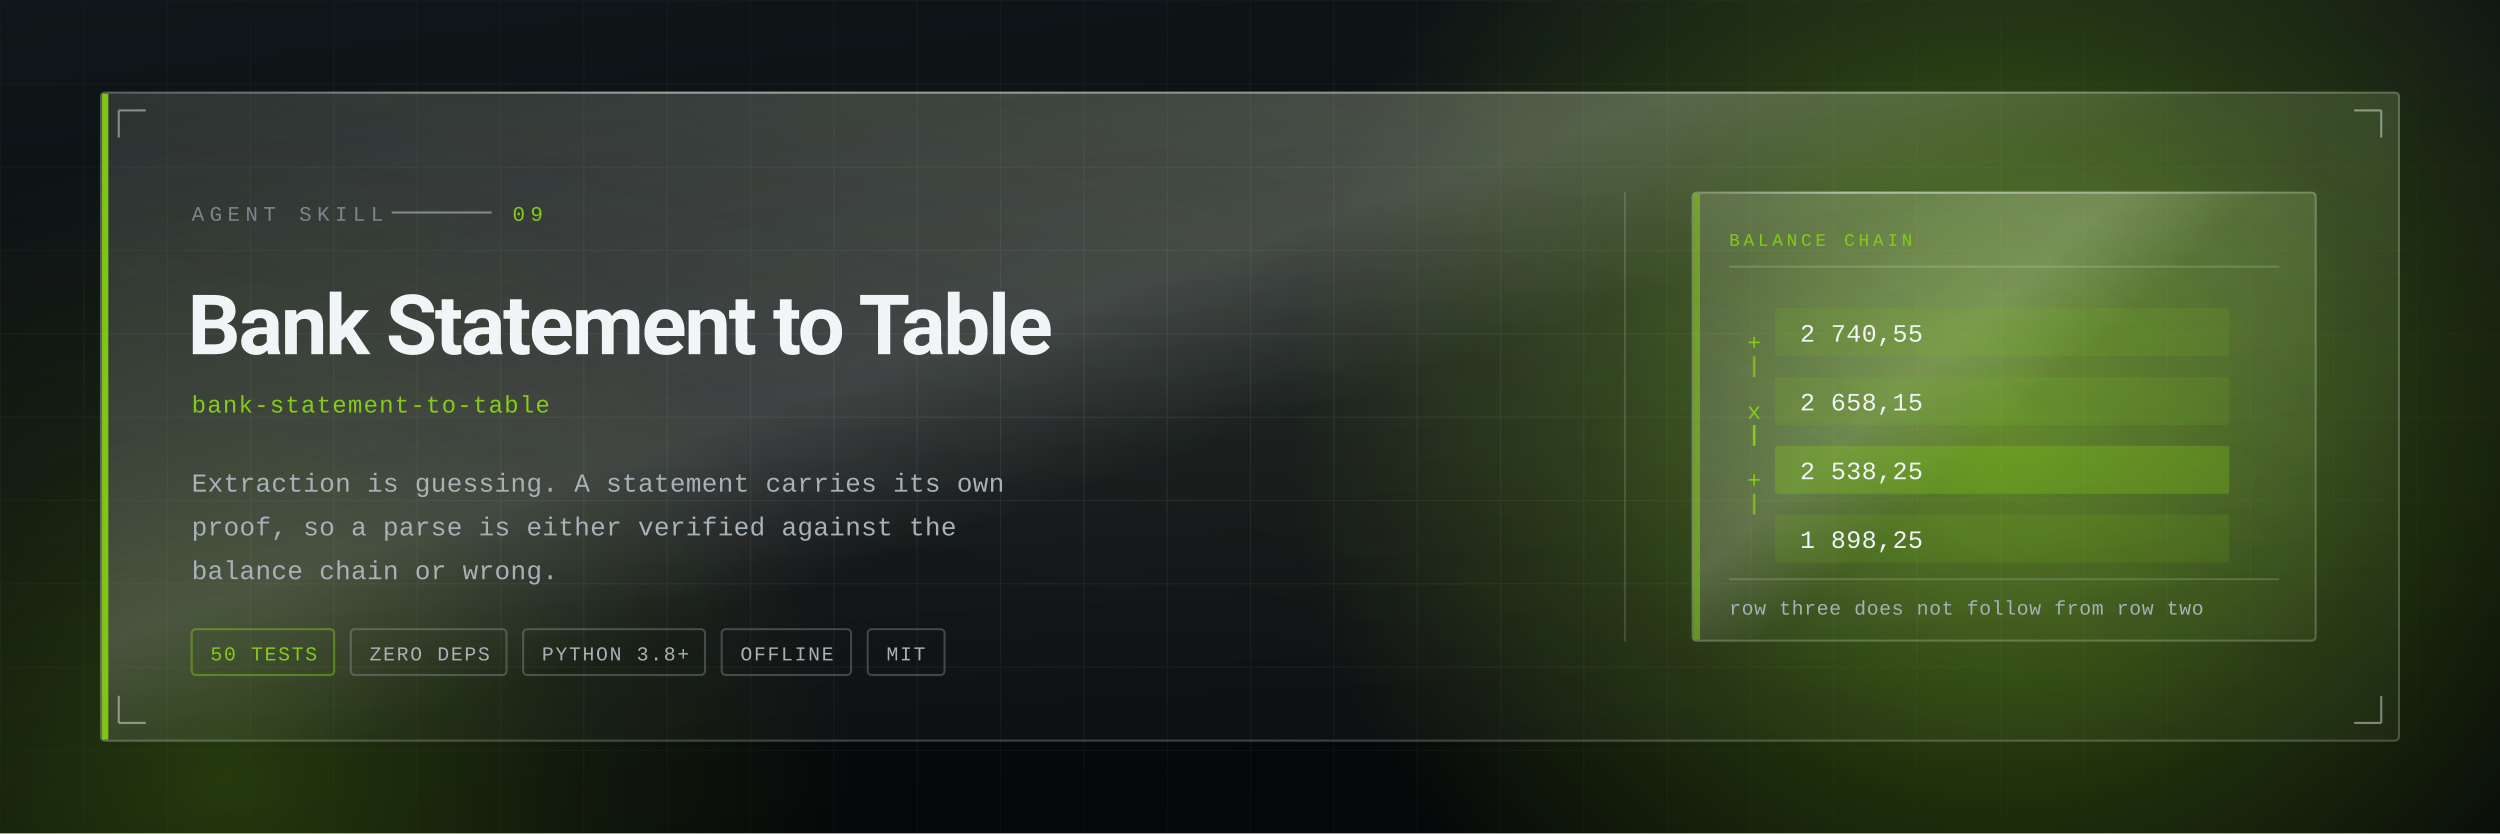
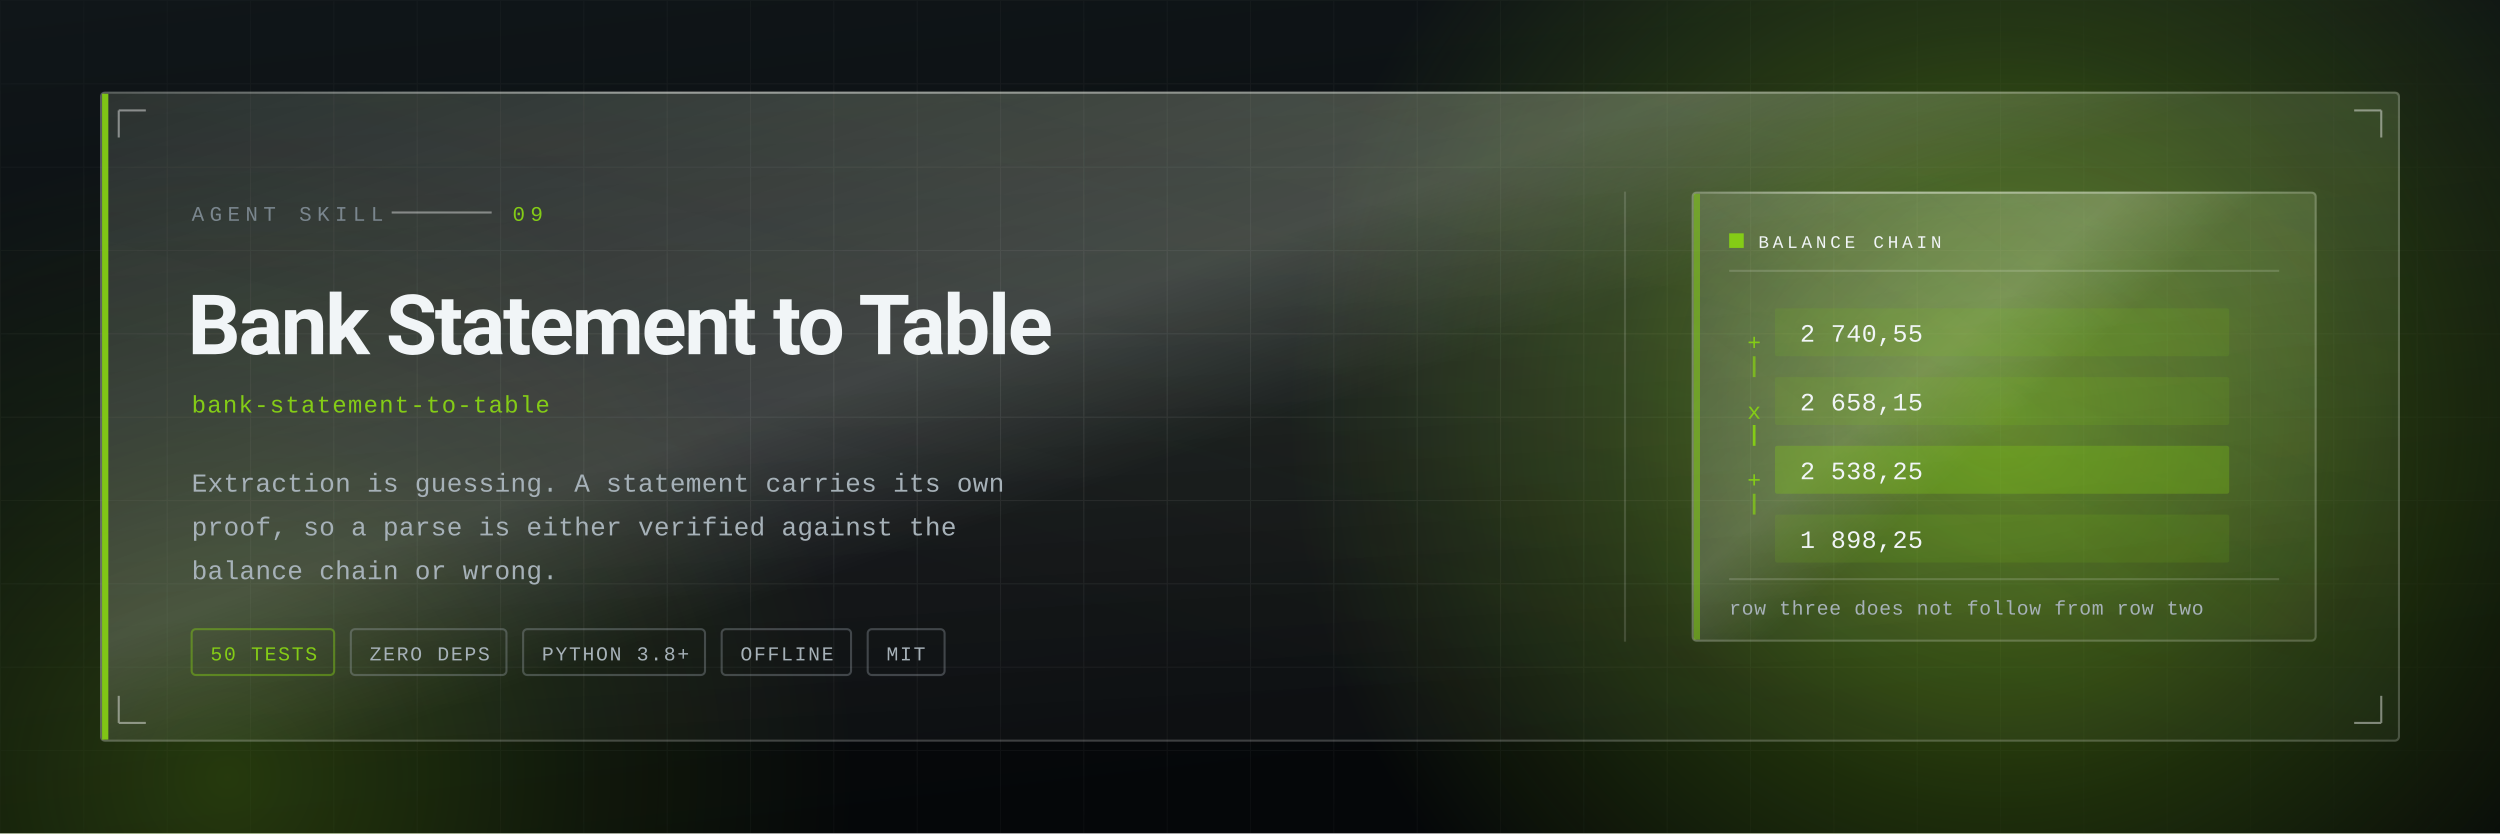
<svg xmlns="http://www.w3.org/2000/svg" width="1200" height="400" viewBox="0 0 1200 400" role="img">
  <defs>
    <linearGradient id="bg1" x1="0" y1="0" x2="0.35" y2="1">
      <stop offset="0" stop-color="#101619" />
      <stop offset="1" stop-color="#050709" />
    </linearGradient>
    <pattern id="grid2" width="40" height="40" patternUnits="userSpaceOnUse">
      <path d="M 40 0 L 0 0 0 40" fill="none" stroke="#FFFFFF" stroke-opacity="0.075" stroke-width="1" />
    </pattern>
    <radialGradient id="gmask3" cx="0.42" cy="0.5" r="0.75">
      <stop offset="0" stop-color="#fff" stop-opacity="1" />
      <stop offset="1" stop-color="#fff" stop-opacity="0" />
    </radialGradient>
    <mask id="gmask3m">
      <rect width="1200" height="400" fill="url(#gmask3)" />
    </mask>
    <radialGradient id="glow4" cx="0.5" cy="0.5" r="0.5">
      <stop offset="0" stop-color="#84CC16" stop-opacity="0.550" />
      <stop offset="0.55" stop-color="#84CC16" stop-opacity="0.193" />
      <stop offset="1" stop-color="#84CC16" stop-opacity="0" />
    </radialGradient>
    <radialGradient id="glow5" cx="0.5" cy="0.5" r="0.5">
      <stop offset="0" stop-color="#84CC16" stop-opacity="0.248" />
      <stop offset="0.55" stop-color="#84CC16" stop-opacity="0.087" />
      <stop offset="1" stop-color="#84CC16" stop-opacity="0" />
    </radialGradient>
    <linearGradient id="pane6" x1="0" y1="0" x2="0.2" y2="1">
      <stop offset="0" stop-color="#FFFFFF" stop-opacity="0.115" />
      <stop offset="1" stop-color="#FFFFFF" stop-opacity="0.032" />
    </linearGradient>
    <linearGradient id="sheen7" x1="0" y1="0" x2="1" y2="0.8">
      <stop offset="0" stop-color="#FFFFFF" stop-opacity="0" />
      <stop offset="0.42" stop-color="#FFFFFF" stop-opacity="0.153" />
      <stop offset="0.56" stop-color="#FFFFFF" stop-opacity="0" />
    </linearGradient>
    <clipPath id="clip8">
      <rect x="48.0" y="44.0" width="1104.0" height="312.0" rx="2" />
    </clipPath>
    <linearGradient id="edge9" x1="0" y1="0" x2="1" y2="0">
      <stop offset="0" stop-color="#FFFFFF" stop-opacity="0" />
      <stop offset="0.25" stop-color="#FFFFFF" stop-opacity="0.374" />
      <stop offset="0.75" stop-color="#FFFFFF" stop-opacity="0.136" />
      <stop offset="1" stop-color="#FFFFFF" stop-opacity="0" />
    </linearGradient>
    <linearGradient id="tint10" x1="1" y1="0" x2="0" y2="1">
      <stop offset="0" stop-color="#84CC16" stop-opacity="0.075" />
      <stop offset="0.7" stop-color="#84CC16" stop-opacity="0" />
    </linearGradient>
    <linearGradient id="pane11" x1="0" y1="0" x2="0.2" y2="1">
      <stop offset="0" stop-color="#FFFFFF" stop-opacity="0.115" />
      <stop offset="1" stop-color="#FFFFFF" stop-opacity="0.032" />
    </linearGradient>
    <linearGradient id="sheen12" x1="0" y1="0" x2="1" y2="0.8">
      <stop offset="0" stop-color="#FFFFFF" stop-opacity="0" />
      <stop offset="0.42" stop-color="#FFFFFF" stop-opacity="0.153" />
      <stop offset="0.56" stop-color="#FFFFFF" stop-opacity="0" />
    </linearGradient>
    <clipPath id="clip13">
      <rect x="812.0" y="92.0" width="300.0" height="216.0" rx="2" />
    </clipPath>
    <linearGradient id="edge14" x1="0" y1="0" x2="1" y2="0">
      <stop offset="0" stop-color="#FFFFFF" stop-opacity="0" />
      <stop offset="0.25" stop-color="#FFFFFF" stop-opacity="0.374" />
      <stop offset="0.75" stop-color="#FFFFFF" stop-opacity="0.136" />
      <stop offset="1" stop-color="#FFFFFF" stop-opacity="0" />
    </linearGradient>
    <linearGradient id="tint15" x1="1" y1="0" x2="0" y2="1">
      <stop offset="0" stop-color="#84CC16" stop-opacity="0.075" />
      <stop offset="0.7" stop-color="#84CC16" stop-opacity="0" />
    </linearGradient>
  </defs>
  <rect width="1200" height="400" fill="url(#bg1)" />
  <rect width="1200" height="400" fill="url(#grid2)" mask="url(#gmask3m)" />
  <circle cx="960.0" cy="200.0" r="340.0" fill="url(#glow4)" />
  <circle cx="110.0" cy="372.0" r="300.0" fill="url(#glow5)" />
  <rect x="48.0" y="44.0" width="1104.0" height="312.0" rx="2" fill="url(#pane6)" />
  <g clip-path="url(#clip8)">
    <rect x="48.0" y="44.0" width="1104.0" height="312.0" fill="url(#sheen7)" />
  </g>
  <rect x="48.0" y="44.0" width="1104.0" height="1" fill="url(#edge9)" />
  <rect x="48.0" y="44.0" width="1104.0" height="312.0" rx="2" fill="url(#tint10)" />
  <rect x="48.5" y="44.5" width="1103.0" height="311.0" rx="2" fill="none" stroke="#FFFFFF" stroke-opacity="0.200" stroke-width="1" />
  <rect x="49.0" y="45.0" width="3" height="310.0" fill="#84CC16" fill-opacity="0.95" />
  <path d="M 57.0 53.0 h 13.0 M 57.0 53.0 v 13.0" stroke="#FFFFFF" stroke-opacity="0.440" stroke-width="1" />
  <path d="M 1143.0 53.0 h -13.0 M 1143.0 53.0 v 13.0" stroke="#FFFFFF" stroke-opacity="0.440" stroke-width="1" />
  <path d="M 57.0 347.0 h 13.0 M 57.0 347.0 v -13.0" stroke="#FFFFFF" stroke-opacity="0.440" stroke-width="1" />
  <path d="M 1143.0 347.0 h -13.0 M 1143.0 347.0 v -13.0" stroke="#FFFFFF" stroke-opacity="0.440" stroke-width="1" />
  <text x="92.0" y="106.0" font-family="ui-monospace, SFMono-Regular, Menlo, Consolas, &quot;Liberation Mono&quot;, monospace" font-size="10.0" font-weight="400" fill="#7A868E" text-anchor="start" letter-spacing="2.60">AGENT SKILL</text>
  <line x1="188.0" y1="102.0" x2="236.0" y2="102.0" stroke="#FFFFFF" stroke-opacity="0.400" stroke-width="1.0" />
  <text x="246.0" y="106.0" font-family="ui-monospace, SFMono-Regular, Menlo, Consolas, &quot;Liberation Mono&quot;, monospace" font-size="10.0" font-weight="400" fill="#84CC16" text-anchor="start" letter-spacing="2.60">09</text>
  <text x="90.0" y="170.0" font-family="system-ui, -apple-system, &quot;Segoe UI&quot;, Roboto, Helvetica, Arial, sans-serif" font-size="40.0" font-weight="700" fill="#F1F5F7" text-anchor="start" letter-spacing="-1.10">Bank Statement to Table</text>
  <text x="92.0" y="198.0" font-family="ui-monospace, SFMono-Regular, Menlo, Consolas, &quot;Liberation Mono&quot;, monospace" font-size="11.5" font-weight="400" fill="#84CC16" text-anchor="start" letter-spacing="0.60">bank-statement-to-table</text>
  <text x="92.0" y="236.0" font-family="ui-monospace, SFMono-Regular, Menlo, Consolas, &quot;Liberation Mono&quot;, monospace" font-size="12.5" font-weight="400" fill="#A6B1B8" text-anchor="start" letter-spacing="0.15">Extraction is guessing. A statement carries its own</text>
  <text x="92.0" y="257.0" font-family="ui-monospace, SFMono-Regular, Menlo, Consolas, &quot;Liberation Mono&quot;, monospace" font-size="12.5" font-weight="400" fill="#A6B1B8" text-anchor="start" letter-spacing="0.15">proof, so a parse is either verified against the</text>
  <text x="92.0" y="278.0" font-family="ui-monospace, SFMono-Regular, Menlo, Consolas, &quot;Liberation Mono&quot;, monospace" font-size="12.5" font-weight="400" fill="#A6B1B8" text-anchor="start" letter-spacing="0.15">balance chain or wrong.</text>
  <rect x="92.0" y="302.0" width="68.4" height="22" rx="2" fill="none" stroke="#84CC16" stroke-opacity="0.450" />
  <text x="101.0" y="317.0" font-family="ui-monospace, SFMono-Regular, Menlo, Consolas, &quot;Liberation Mono&quot;, monospace" font-size="9.5" font-weight="400" fill="#84CC16" text-anchor="start" letter-spacing="0.80">50 TESTS</text>
  <rect x="168.4" y="302.0" width="74.7" height="22" rx="2" fill="none" stroke="#A6B1B8" stroke-opacity="0.320" />
  <text x="177.4" y="317.0" font-family="ui-monospace, SFMono-Regular, Menlo, Consolas, &quot;Liberation Mono&quot;, monospace" font-size="9.5" font-weight="400" fill="#A6B1B8" text-anchor="start" letter-spacing="0.80">ZERO DEPS</text>
  <rect x="251.1" y="302.0" width="87.3" height="22" rx="2" fill="none" stroke="#A6B1B8" stroke-opacity="0.320" />
  <text x="260.1" y="317.0" font-family="ui-monospace, SFMono-Regular, Menlo, Consolas, &quot;Liberation Mono&quot;, monospace" font-size="9.5" font-weight="400" fill="#A6B1B8" text-anchor="start" letter-spacing="0.80">PYTHON 3.8+</text>
  <rect x="346.4" y="302.0" width="62.1" height="22" rx="2" fill="none" stroke="#A6B1B8" stroke-opacity="0.320" />
  <text x="355.4" y="317.0" font-family="ui-monospace, SFMono-Regular, Menlo, Consolas, &quot;Liberation Mono&quot;, monospace" font-size="9.5" font-weight="400" fill="#A6B1B8" text-anchor="start" letter-spacing="0.80">OFFLINE</text>
  <rect x="416.5" y="302.0" width="36.9" height="22" rx="2" fill="none" stroke="#A6B1B8" stroke-opacity="0.320" />
  <text x="425.5" y="317.0" font-family="ui-monospace, SFMono-Regular, Menlo, Consolas, &quot;Liberation Mono&quot;, monospace" font-size="9.5" font-weight="400" fill="#A6B1B8" text-anchor="start" letter-spacing="0.80">MIT</text>
  <line x1="780.0" y1="92.0" x2="780.0" y2="308.0" stroke="#FFFFFF" stroke-opacity="0.140" stroke-width="1.0" />
  <rect x="812.0" y="92.0" width="300.0" height="216.0" rx="2" fill="url(#pane11)" />
  <g clip-path="url(#clip13)">
    <rect x="812.0" y="92.0" width="300.0" height="216.0" fill="url(#sheen12)" />
  </g>
  <rect x="812.0" y="92.0" width="300.0" height="1" fill="url(#edge14)" />
  <rect x="812.0" y="92.0" width="300.0" height="216.0" rx="2" fill="url(#tint15)" />
  <rect x="812.5" y="92.5" width="299.0" height="215.0" rx="2" fill="none" stroke="#FFFFFF" stroke-opacity="0.200" stroke-width="1" />
  <rect x="813.0" y="93.0" width="3" height="214.0" fill="#84CC16" fill-opacity="0.55" />
-   <text x="830.0" y="118.0" font-family="ui-monospace, SFMono-Regular, Menlo, Consolas, &quot;Liberation Mono&quot;, monospace" font-size="8.5" font-weight="400" fill="#84CC16" text-anchor="start" letter-spacing="1.80">BALANCE CHAIN</text>
-   <line x1="830.0" y1="128.0" x2="1094.0" y2="128.0" stroke="#FFFFFF" stroke-opacity="0.160" stroke-width="1.0" />
+   <rect x="830.0" y="112.0" width="7" height="7" fill="#84CC16" />
+   <text x="844.0" y="119.0" font-family="ui-monospace, SFMono-Regular, Menlo, Consolas, &quot;Liberation Mono&quot;, monospace" font-size="8.5" font-weight="400" fill="#F1F5F7" text-anchor="start" letter-spacing="1.80">BALANCE CHAIN</text>
+   <line x1="830.0" y1="130.0" x2="1094.0" y2="130.0" stroke="#FFFFFF" stroke-opacity="0.160" stroke-width="1.0" />
  <rect x="852.0" y="148.0" width="218.0" height="23" rx="1" fill="#84CC16" fill-opacity="0.12" />
  <text x="864.0" y="164.0" font-family="ui-monospace, SFMono-Regular, Menlo, Consolas, &quot;Liberation Mono&quot;, monospace" font-size="12.0" font-weight="400" fill="#F1F5F7" text-anchor="start" letter-spacing="0.20">2 740,55</text>
  <rect x="852.0" y="181.0" width="218.0" height="23" rx="1" fill="#84CC16" fill-opacity="0.12" />
  <text x="864.0" y="197.0" font-family="ui-monospace, SFMono-Regular, Menlo, Consolas, &quot;Liberation Mono&quot;, monospace" font-size="12.0" font-weight="400" fill="#F1F5F7" text-anchor="start" letter-spacing="0.20">2 658,15</text>
  <path d="M 842.0 171.0 V 181.0" stroke="#84CC16" stroke-opacity="0.75" stroke-width="1.3" />
  <text x="842.0" y="168.0" font-family="ui-monospace, SFMono-Regular, Menlo, Consolas, &quot;Liberation Mono&quot;, monospace" font-size="11.0" font-weight="400" fill="#84CC16" text-anchor="middle">+</text>
  <rect x="852.0" y="214.0" width="218.0" height="23" rx="1" fill="#84CC16" fill-opacity="0.30" />
  <text x="864.0" y="230.0" font-family="ui-monospace, SFMono-Regular, Menlo, Consolas, &quot;Liberation Mono&quot;, monospace" font-size="12.0" font-weight="400" fill="#F1F5F7" text-anchor="start" letter-spacing="0.20">2 538,25</text>
  <path d="M 842.0 204.0 V 214.0" stroke="#84CC16" stroke-opacity="1.00" stroke-width="1.3" />
  <text x="842.0" y="201.0" font-family="ui-monospace, SFMono-Regular, Menlo, Consolas, &quot;Liberation Mono&quot;, monospace" font-size="11.0" font-weight="400" fill="#84CC16" text-anchor="middle">x</text>
  <rect x="852.0" y="247.0" width="218.0" height="23" rx="1" fill="#84CC16" fill-opacity="0.12" />
  <text x="864.0" y="263.0" font-family="ui-monospace, SFMono-Regular, Menlo, Consolas, &quot;Liberation Mono&quot;, monospace" font-size="12.0" font-weight="400" fill="#F1F5F7" text-anchor="start" letter-spacing="0.20">1 898,25</text>
  <path d="M 842.0 237.0 V 247.0" stroke="#84CC16" stroke-opacity="0.75" stroke-width="1.3" />
  <text x="842.0" y="234.0" font-family="ui-monospace, SFMono-Regular, Menlo, Consolas, &quot;Liberation Mono&quot;, monospace" font-size="11.0" font-weight="400" fill="#84CC16" text-anchor="middle">+</text>
  <line x1="830.0" y1="278.0" x2="1094.0" y2="278.0" stroke="#FFFFFF" stroke-opacity="0.160" stroke-width="1.0" />
  <text x="830.0" y="295.0" font-family="ui-monospace, SFMono-Regular, Menlo, Consolas, &quot;Liberation Mono&quot;, monospace" font-size="9.5" font-weight="400" fill="#A6B1B8" text-anchor="start" letter-spacing="0.30">row three does not follow from row two</text>
</svg>
